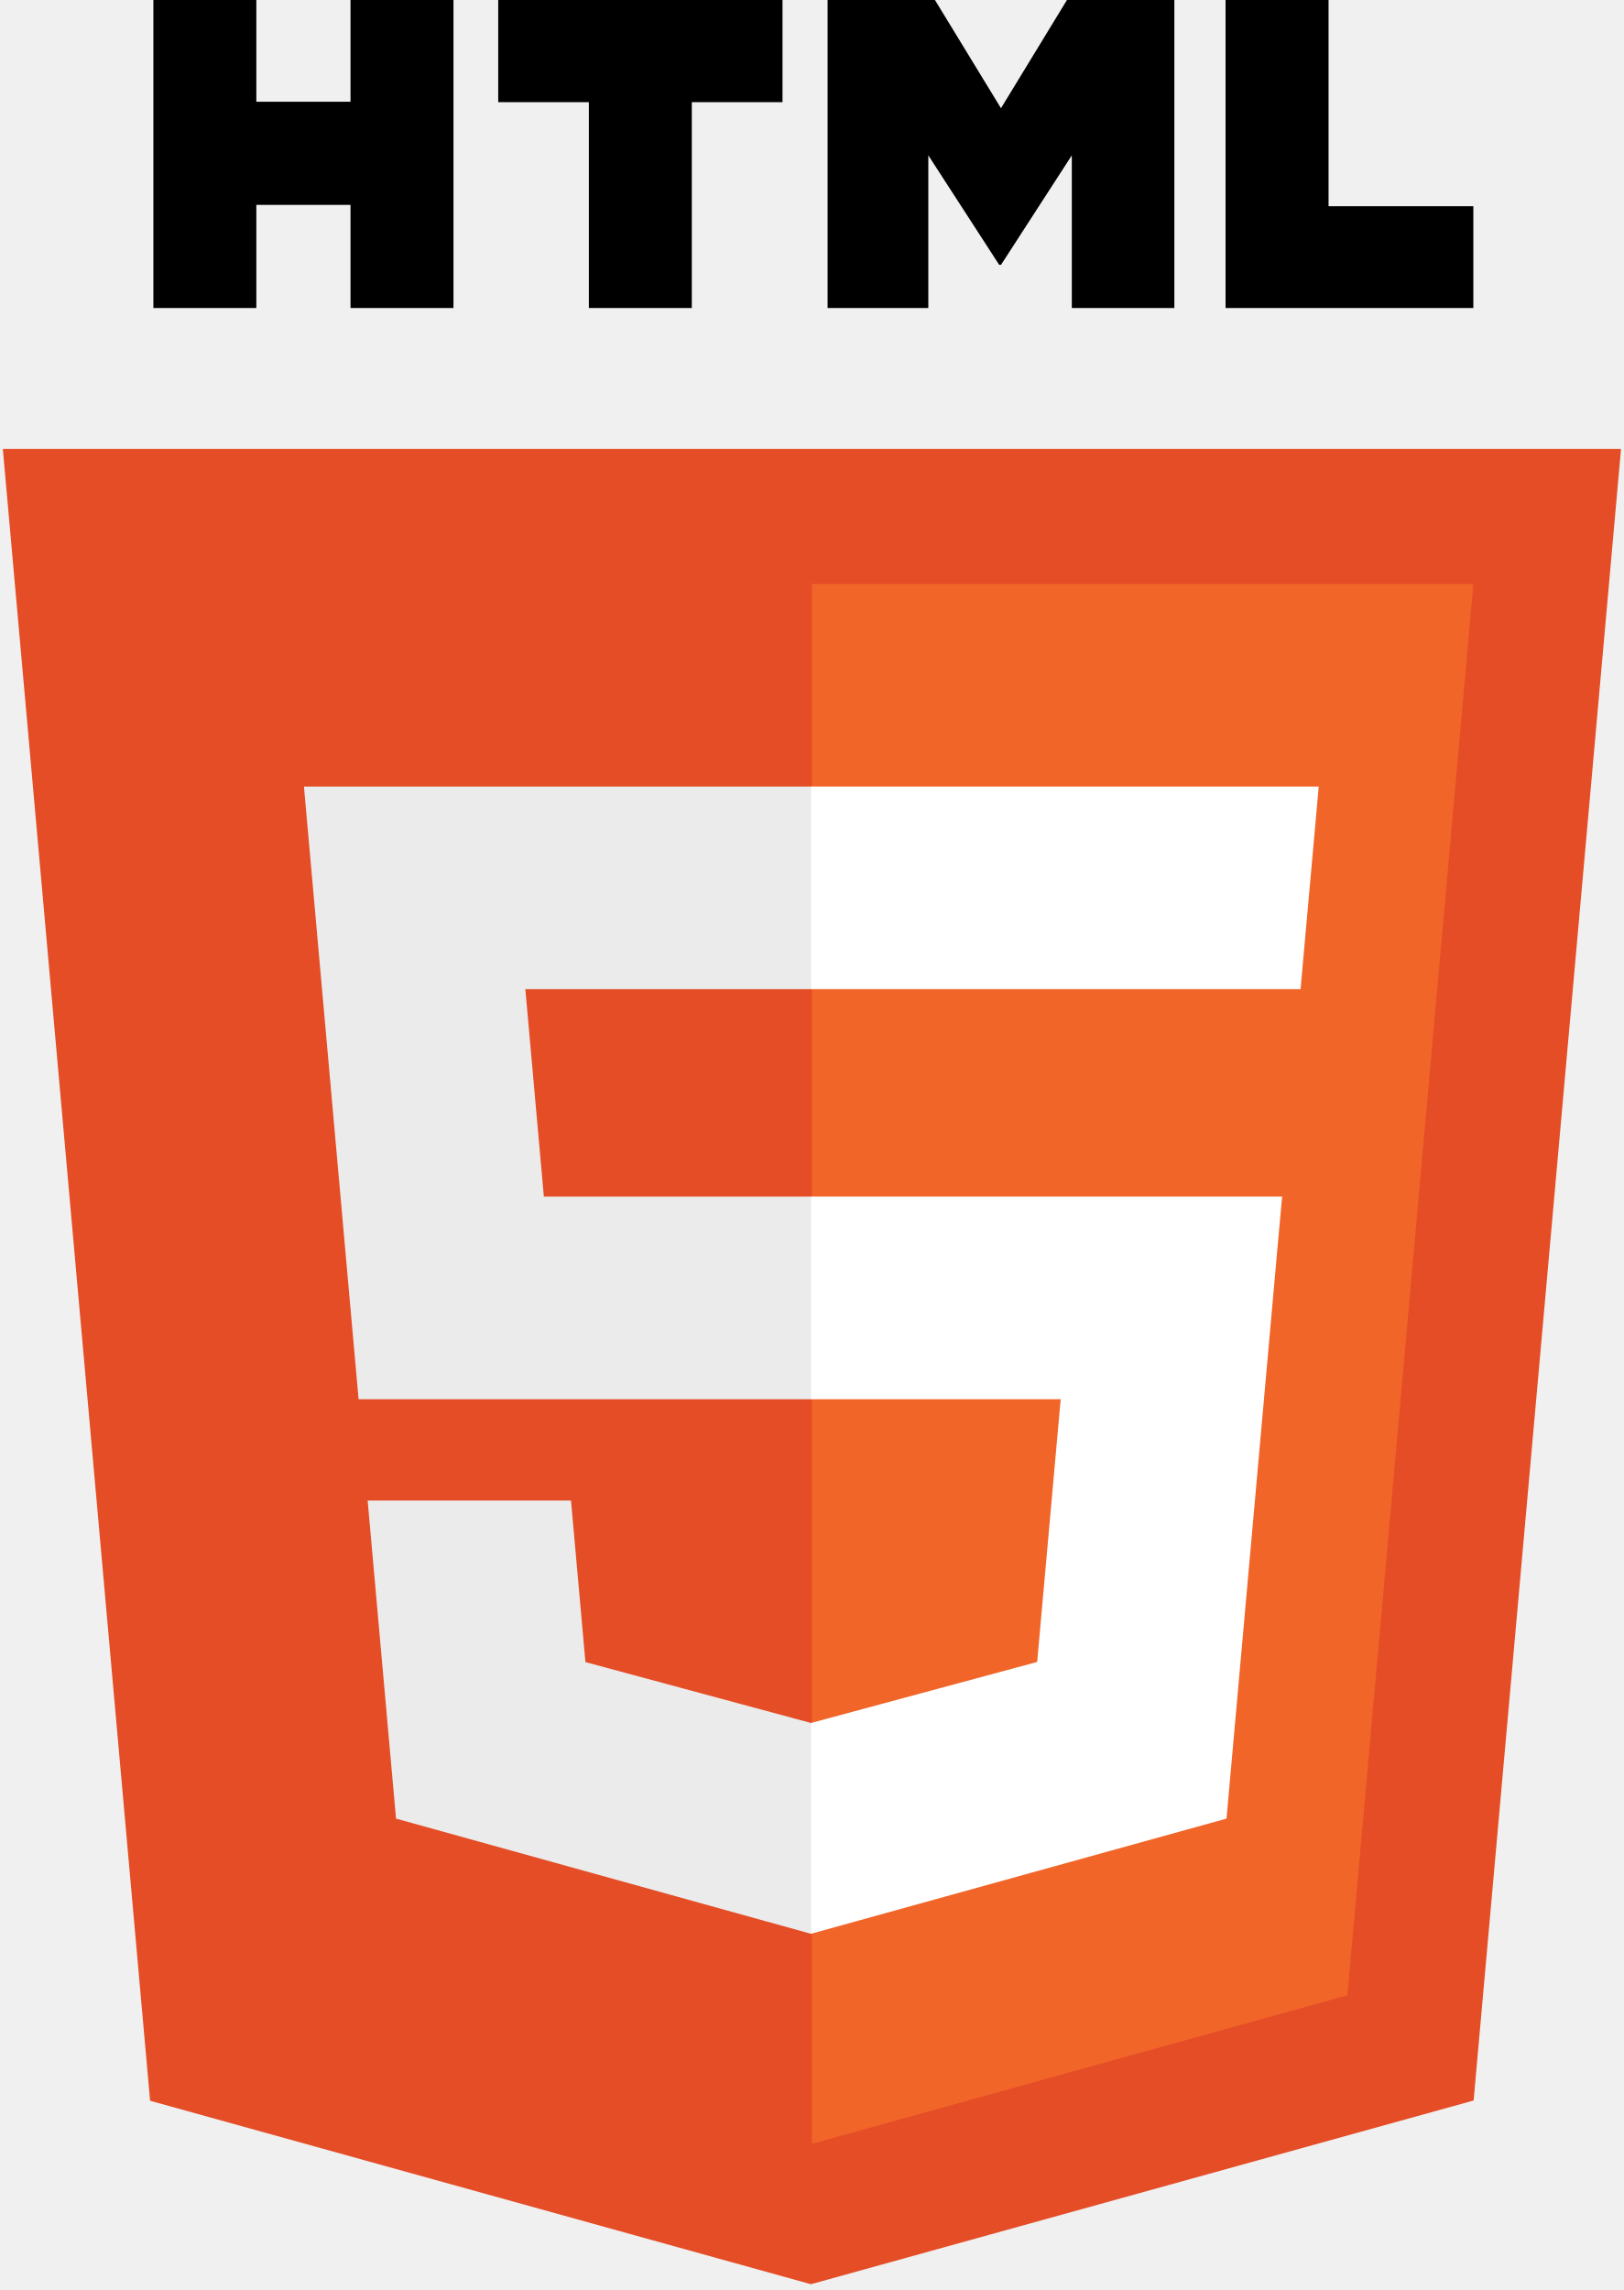
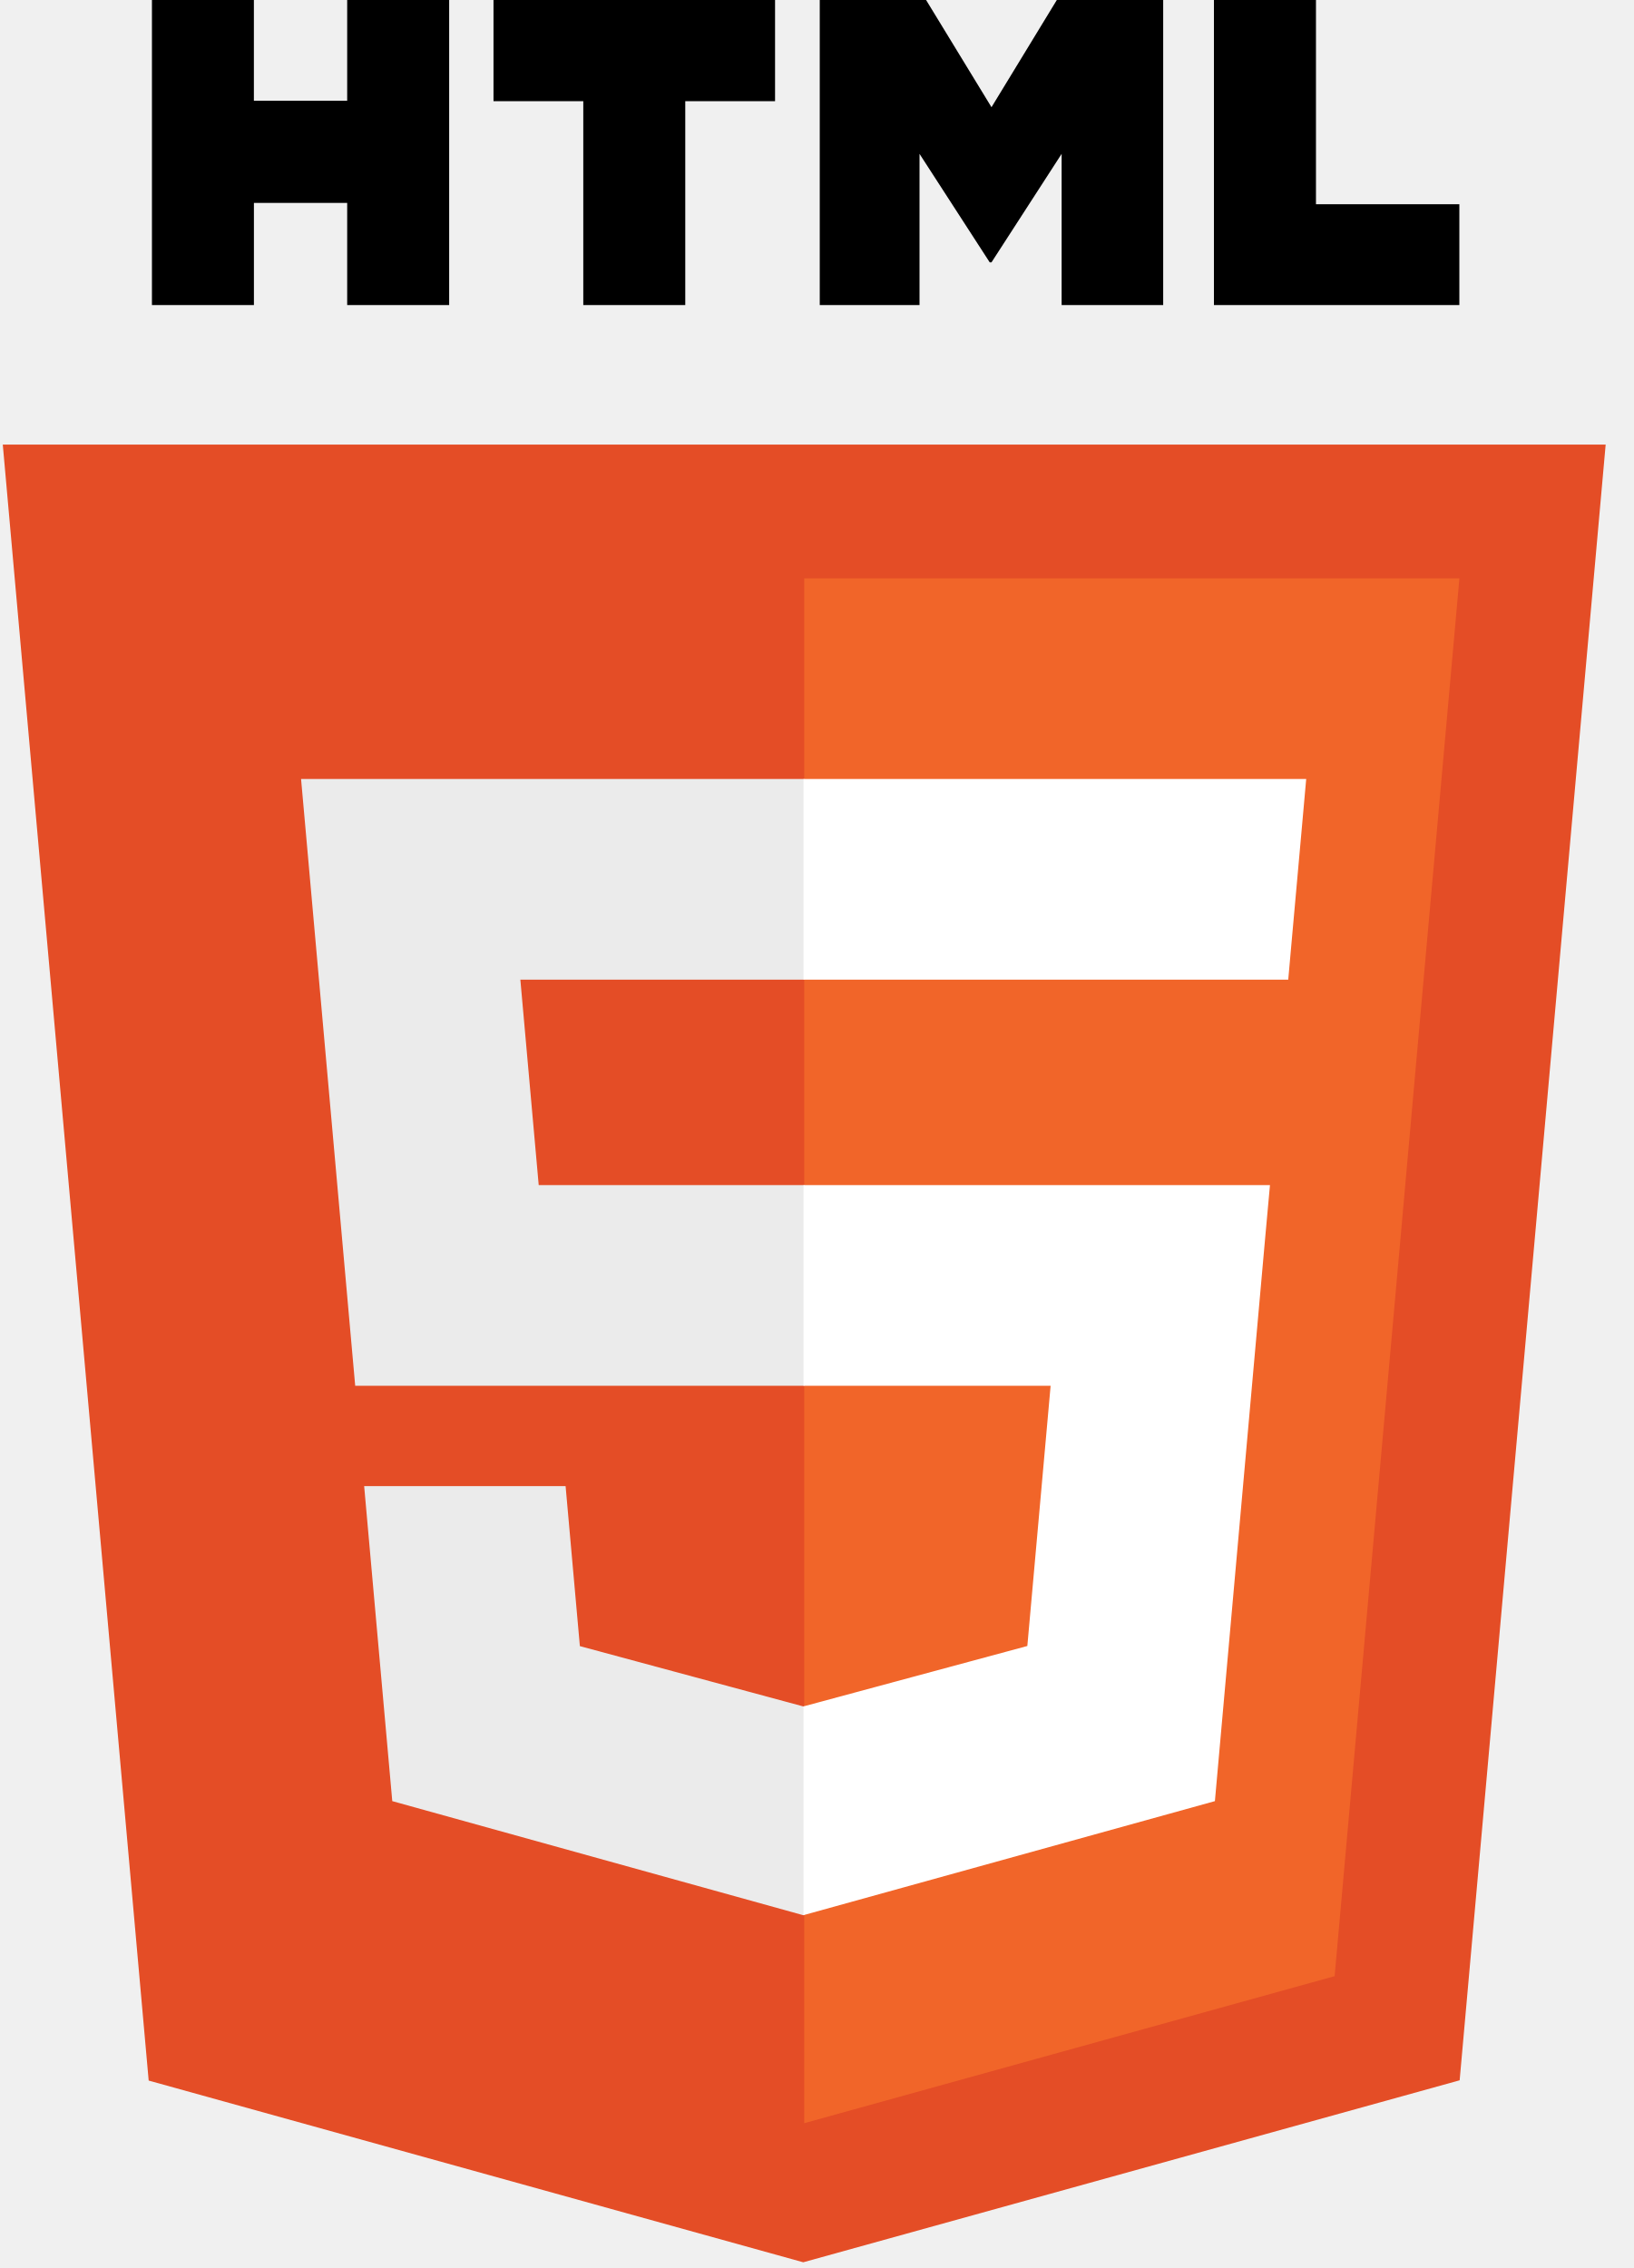
- <svg xmlns="http://www.w3.org/2000/svg" width="256" height="361" viewBox="0 0 256 361" fill="none">
+ <svg xmlns="http://www.w3.org/2000/svg" width="54" height="75" viewBox="0 0 54 75" fill="none">
  <g clip-path="url(#clip0_28_68)">
-     <path d="M255.555 70.766L232.314 331.126L127.844 360.088L23.662 331.166L0.445 70.766H255.555Z" fill="#E44D26" />
-     <path d="M128 337.95L212.417 314.547L232.277 92.057H128V337.95Z" fill="#F16529" />
-     <path d="M82.82 155.932H128V123.995H47.917L48.681 132.563L56.531 220.573H128V188.636H85.739L82.82 155.932ZM90.018 236.542H57.958L62.432 286.688L127.853 304.848L128 304.808V271.58L127.86 271.617L92.292 262.013L90.018 236.542Z" fill="#EBEBEB" />
-     <path d="M24.18 0H40.41V16.035H55.257V0H71.488V48.558H55.258V32.298H40.411V48.558H24.181V0H24.18ZM92.83 16.103H78.544V0H123.358V16.103H109.063V48.558H92.833V16.103H92.832H92.83ZM130.47 0H147.393L157.803 17.062L168.203 0H185.133V48.558H168.969V24.49L157.803 41.755H157.523L146.35 24.49V48.558H130.47V0ZM193.21 0H209.445V32.508H232.269V48.558H193.209V0H193.21Z" fill="black" />
-     <path d="M127.89 220.573H167.217L163.509 261.993L127.889 271.607V304.833L193.362 286.688L193.842 281.292L201.348 197.212L202.127 188.636H127.89V220.573ZM127.89 155.854V155.932H205.033L205.673 148.754L207.129 132.563L207.892 123.995H127.89V155.855V155.854Z" fill="white" />
+     <path d="M53.093 14.702L48.265 68.793L26.56 74.811L4.916 68.802L0.092 14.702H53.093Z" fill="#E44D26" />
+     <path d="M26.593 70.211L44.131 65.349L48.257 19.125H26.593V70.211Z" fill="#F16529" />
+     <path d="M17.206 32.396H26.593V25.761H9.955L10.114 27.541L11.745 45.825H26.593V39.19H17.813L17.206 32.396V32.396ZM18.702 49.143H12.041L12.971 59.561L26.562 63.334L26.593 63.326V56.422L26.564 56.43L19.174 54.435L18.702 49.143Z" fill="#EBEBEB" />
+     <path d="M5.024 0H8.395V3.331H11.48V0H14.852V10.088H11.48V6.71H8.396V10.088H5.024V0H5.024ZM19.286 3.345H16.318V0H25.628V3.345H22.659V10.088H19.287V3.345H19.286H19.286ZM27.106 0H30.622L32.785 3.545L34.945 0H38.462V10.088H35.104V5.088L32.785 8.675H32.726L30.405 5.088V10.088H27.106V0ZM40.141 0H43.514V6.754H48.255V10.088H40.14V0H40.141Z" fill="black" />
+     <path d="M26.57 45.825H34.74L33.97 54.431L26.57 56.428V63.331L40.172 59.561L40.272 58.44L41.831 40.972L41.993 39.19H26.57V45.825ZM26.57 32.38V32.396H42.597L42.73 30.905L43.032 27.541L43.191 25.761H26.57V32.38V32.38Z" fill="white" />
  </g>
  <defs>
    <clipPath id="clip0_28_68">
-       <rect width="256" height="361" fill="white" />
+       <rect width="53.186" height="75" fill="white" />
    </clipPath>
  </defs>
</svg>
